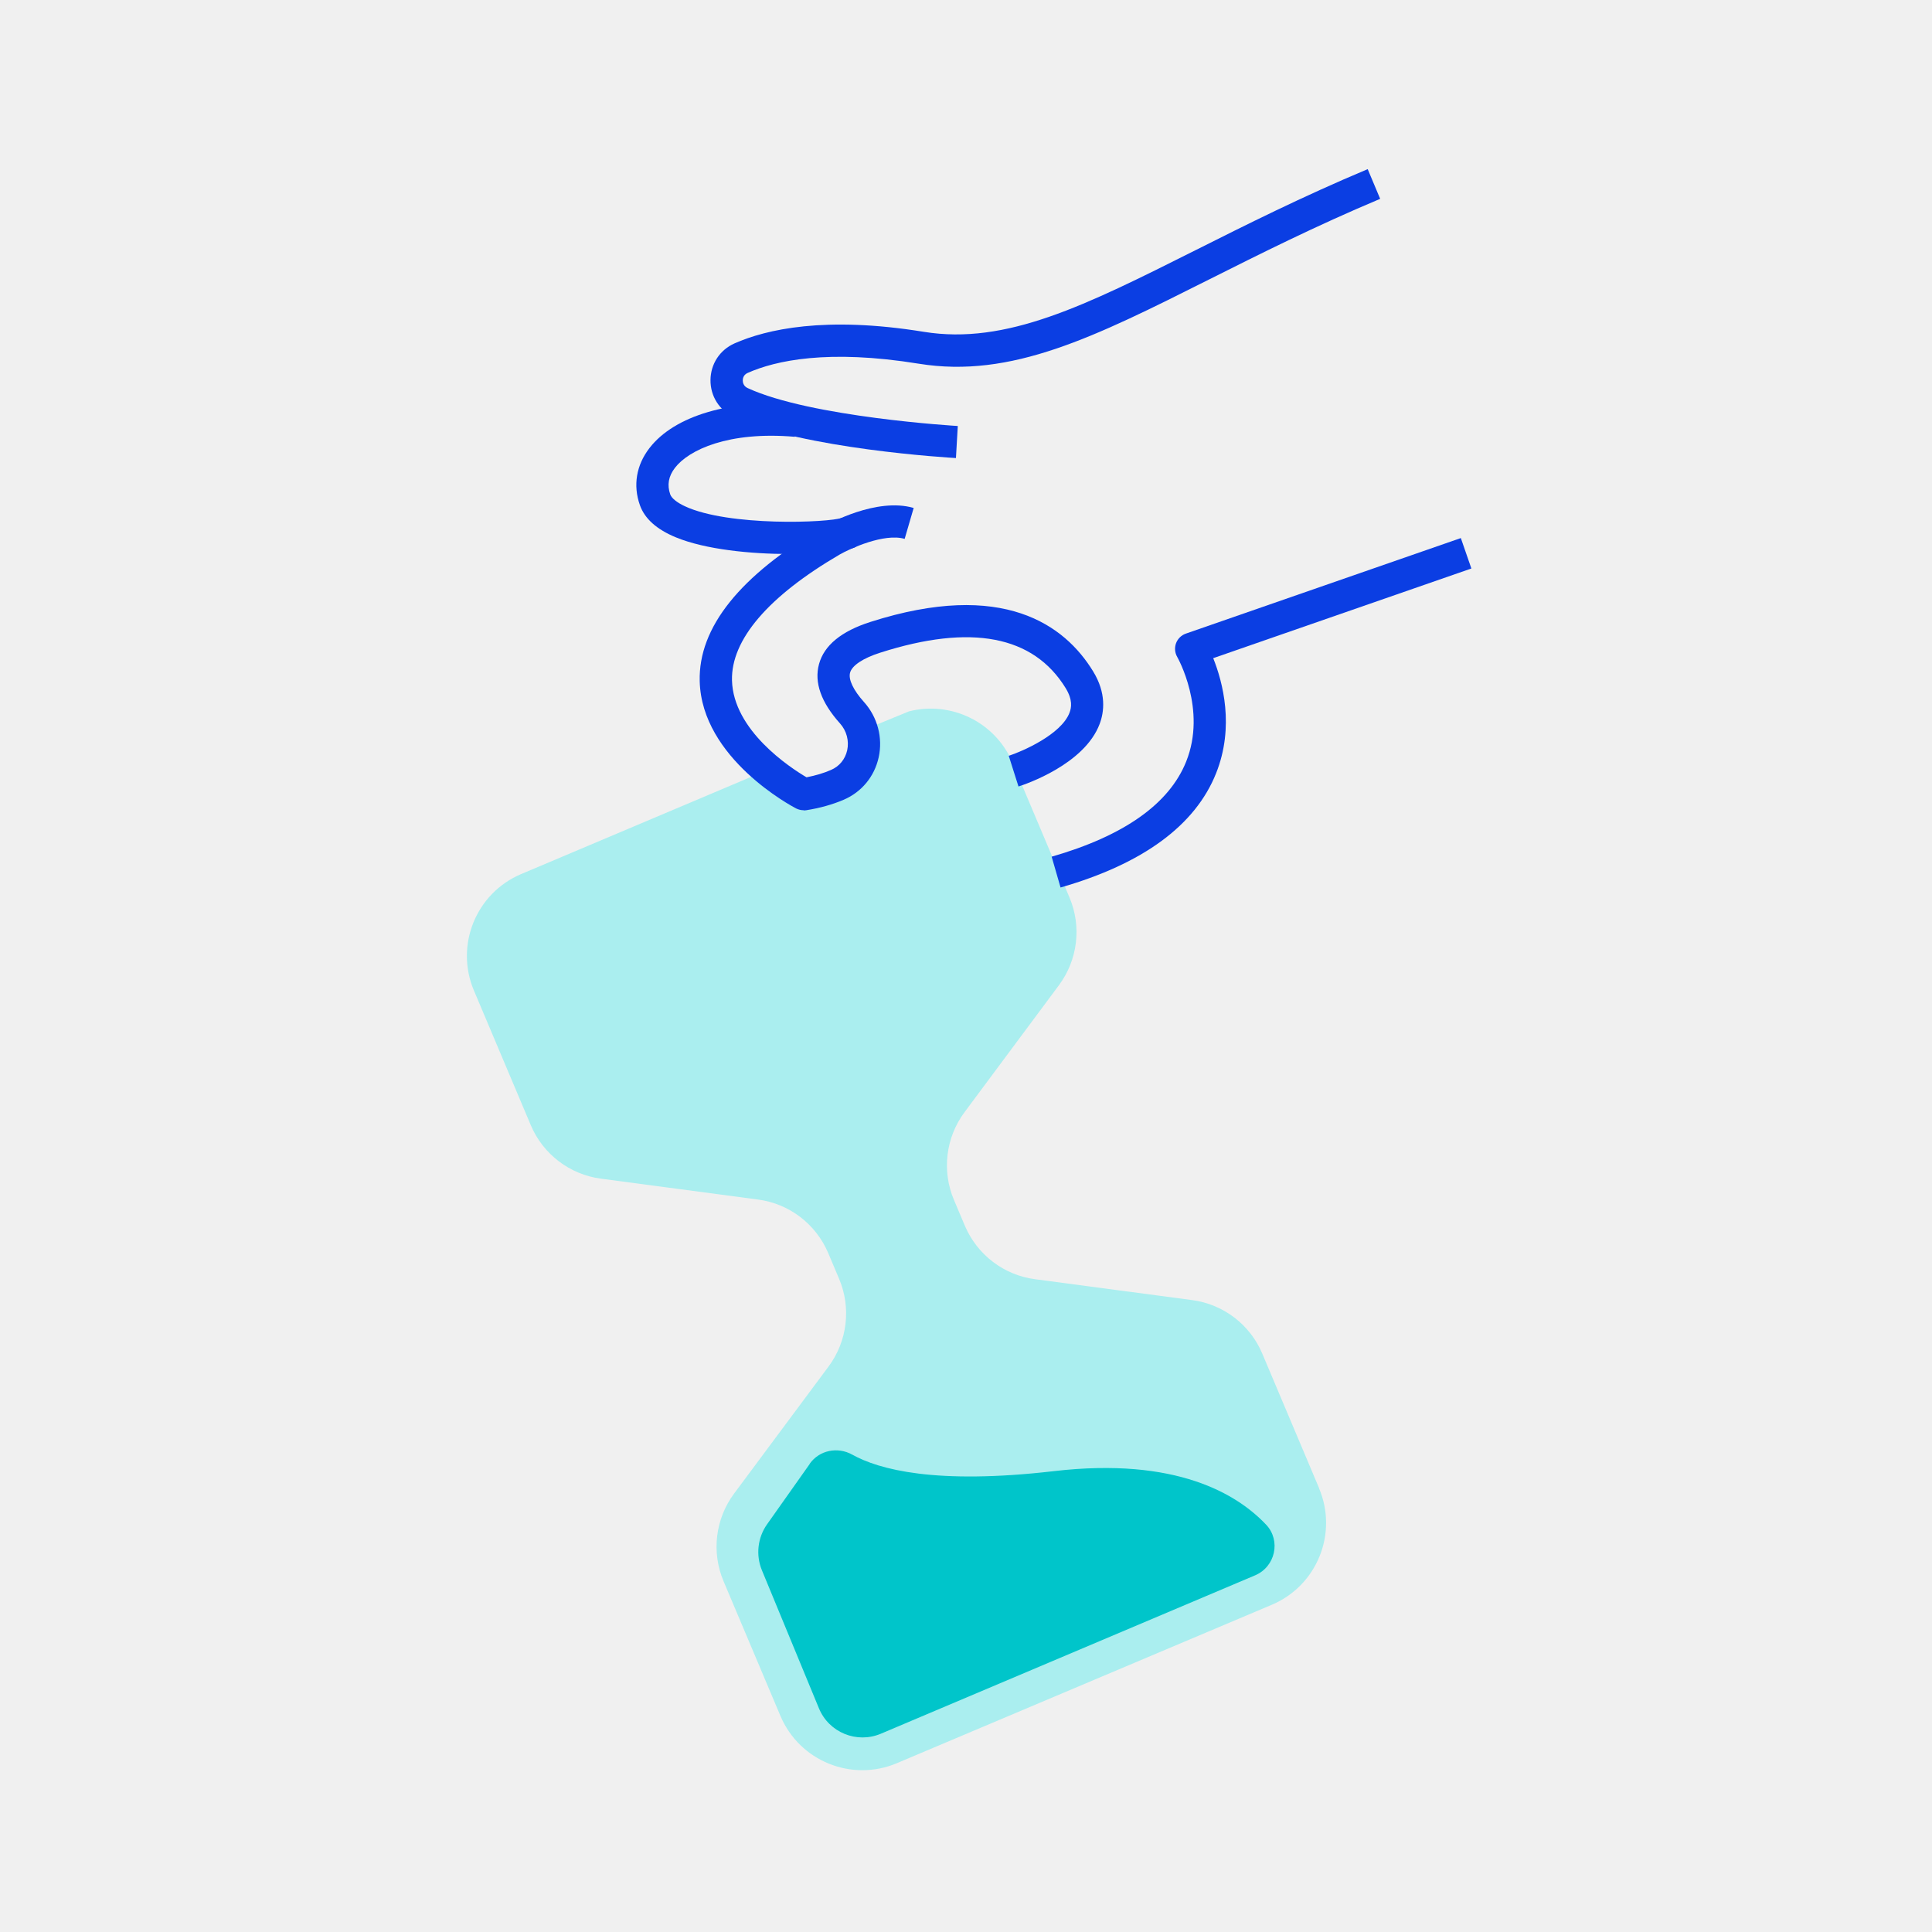
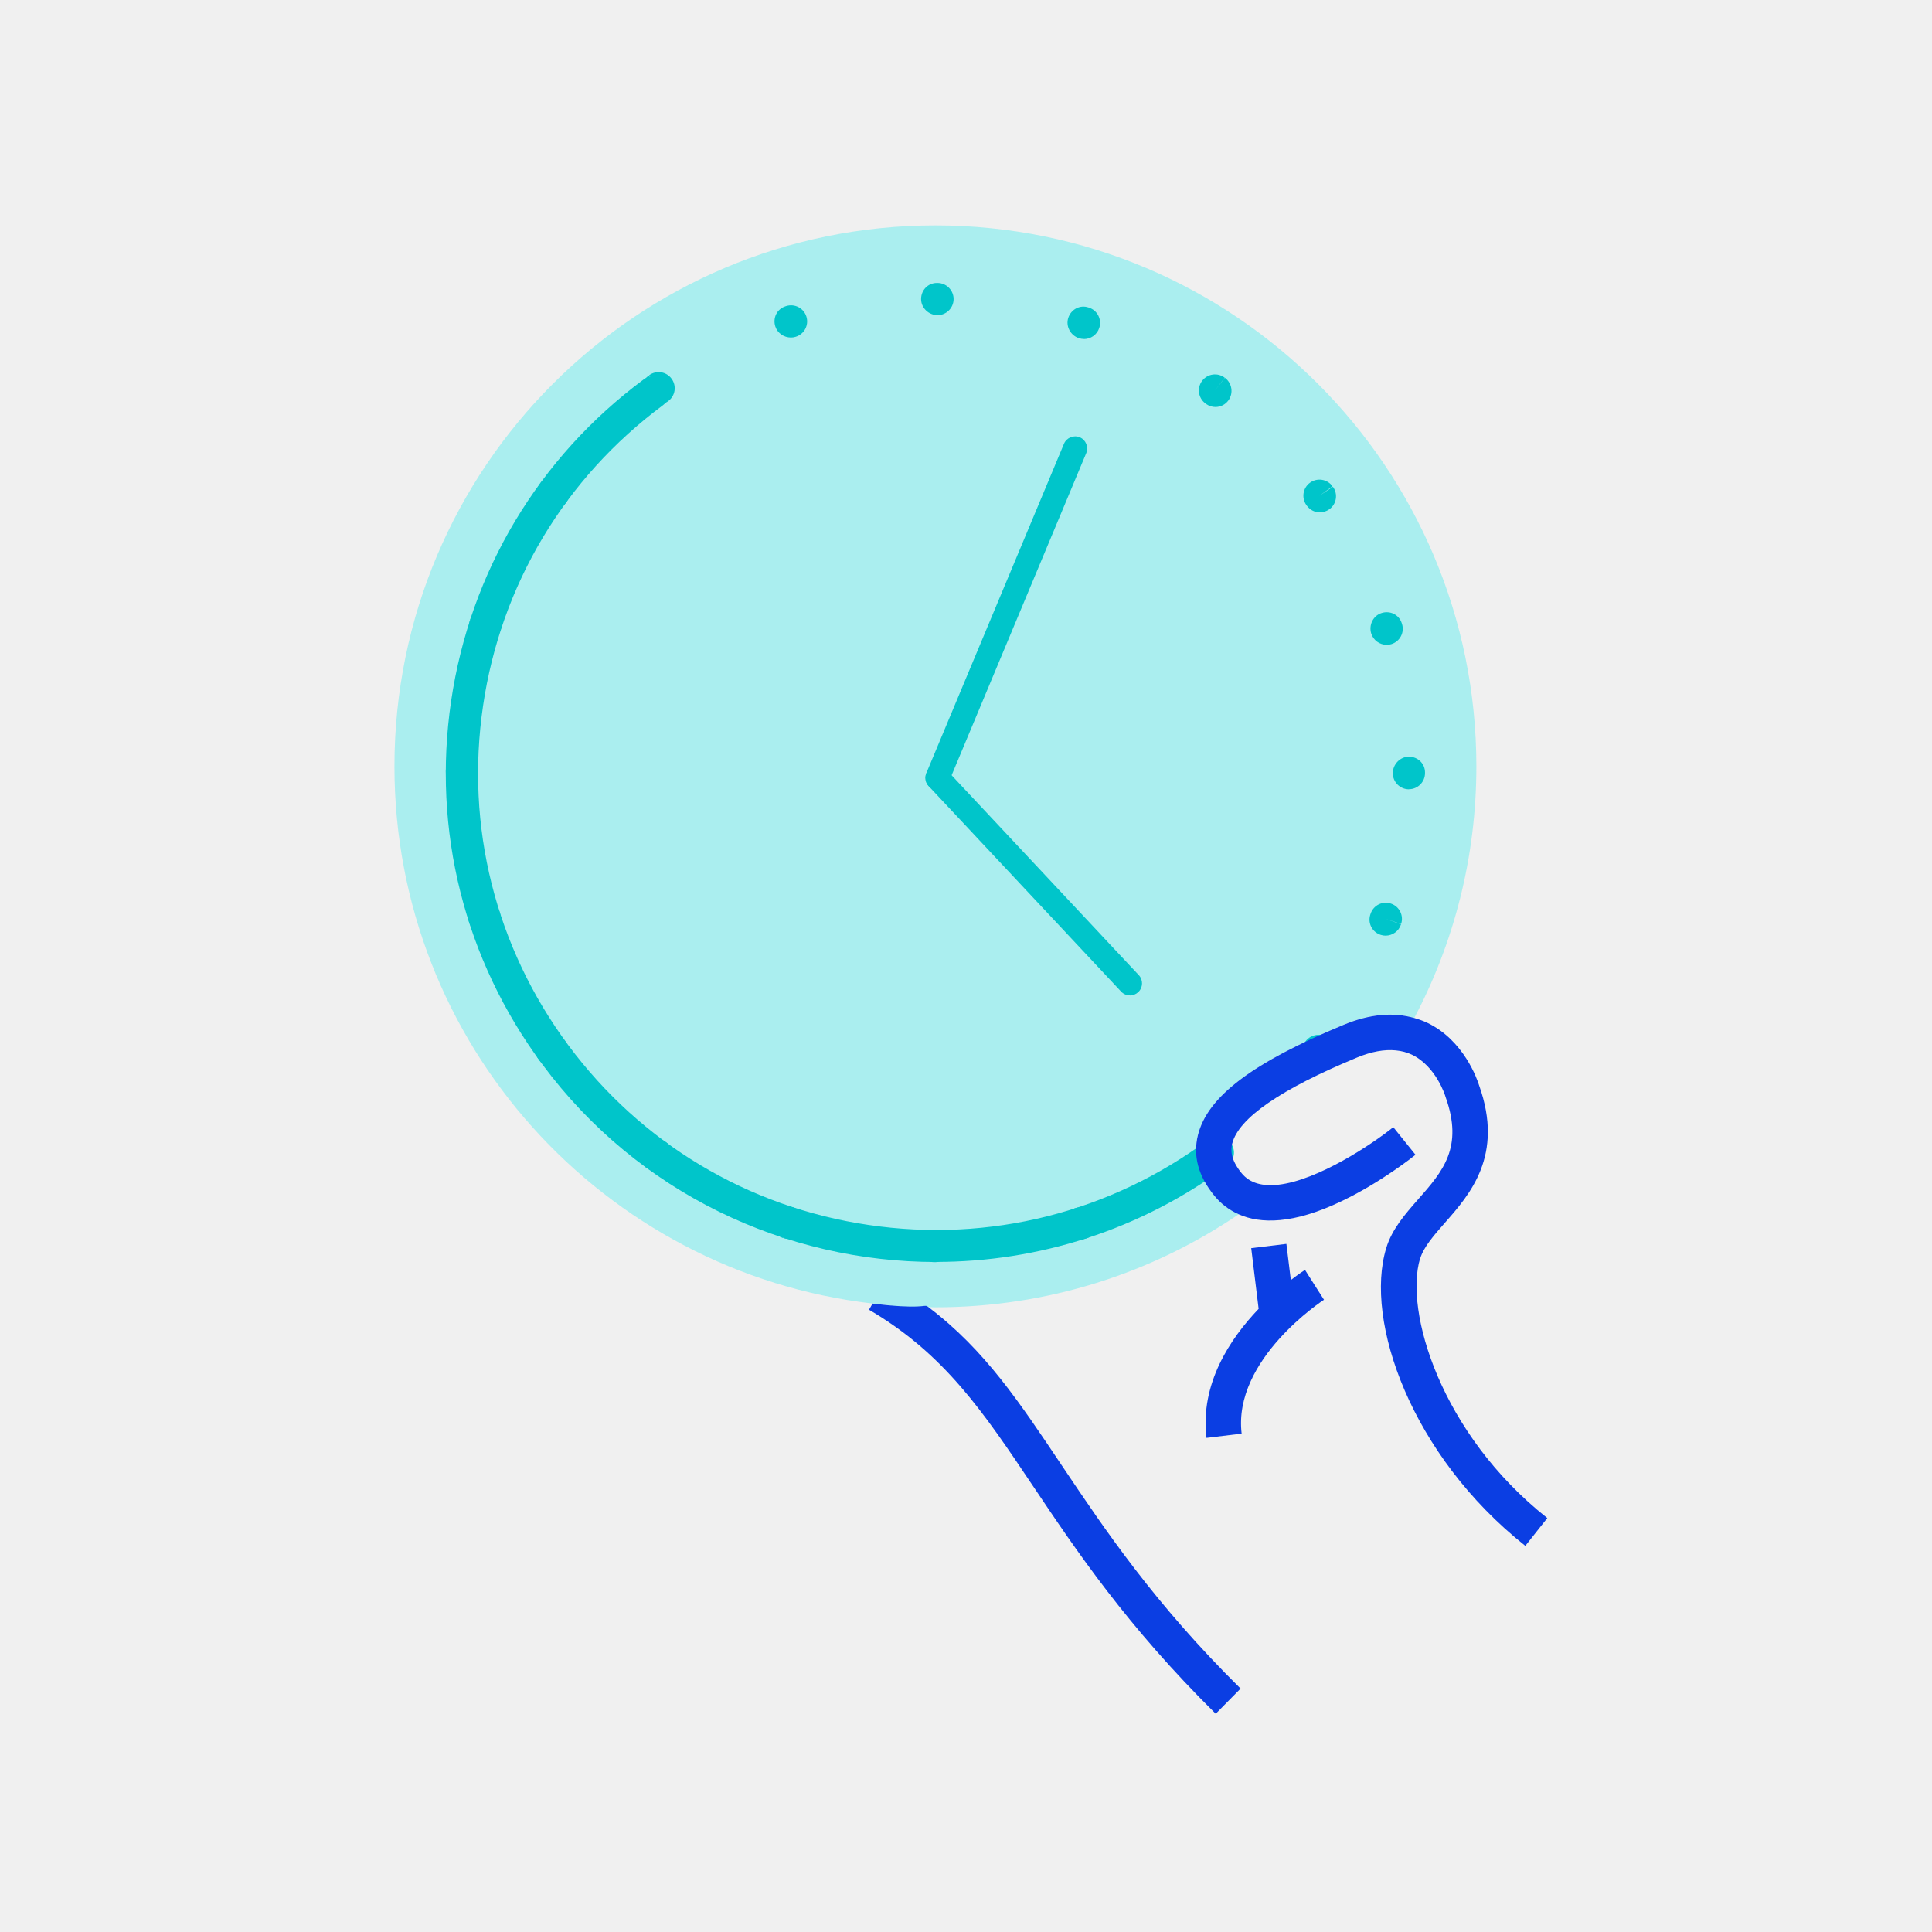
<svg xmlns="http://www.w3.org/2000/svg" viewBox="0 0 240 240" fill="none">
-   <g clip-path="url(#clip0_11084_65733)">
-     <path d="M163.87 184.88L156.8 168.14C155.28 164.54 151.96 162.01 148.08 161.5L128.58 158.91C124.7 158.4 121.39 155.87 119.86 152.27L119.18 150.66L118.5 149.05C116.98 145.45 117.48 141.31 119.81 138.17L131.55 122.38C133.88 119.24 134.38 115.1 132.86 111.5L125.79 94.76C123.64 89.67 118.11 87.04 112.91 88.37L107.33 90.66L106.63 95.11C106.63 95.11 103.28 98 103.03 97.86C102.79 97.72 98.34 97.78 98.34 97.78L95.33 95.65L64.74 108.58C59.13 110.95 56.5 117.43 58.87 123.04L65.94 139.78C67.46 143.38 70.78 145.91 74.66 146.42L94.16 149.01C98.04 149.52 101.35 152.05 102.88 155.65L103.56 157.26L104.24 158.87C105.76 162.47 105.26 166.61 102.93 169.75L91.19 185.54C88.86 188.68 88.36 192.82 89.88 196.42L96.95 213.16C99.32 218.77 105.8 221.4 111.41 219.03L142.51 205.89L157.99 199.35C163.6 196.98 166.23 190.5 163.86 184.89L163.87 184.88Z" fill="#AAEEEF" />
-     <path d="M99.82 100.65C99.5 100.65 99.19 100.57 98.9 100.43C98.42 100.18 87.16 94.23 86.92 84.62C86.75 77.94 91.92 71.49 102.29 65.43C102.96 65.04 108.88 61.76 113.5 63.1L112.38 66.94C109.83 66.2 105.59 68.15 104.3 68.89C95.44 74.07 90.81 79.47 90.93 84.51C91.08 90.72 98.12 95.34 100.19 96.56C101.31 96.34 102.33 96.04 103.22 95.65C104.26 95.21 104.99 94.32 105.24 93.21C105.5 92.03 105.17 90.78 104.35 89.87C102 87.25 101.12 84.77 101.74 82.5C102.37 80.17 104.52 78.41 108.12 77.26C124.63 71.98 132.28 77.67 135.78 83.38C137.46 86.11 137.16 88.44 136.61 89.91C134.73 94.96 127.35 97.44 126.52 97.7L125.31 93.89C126.95 93.36 131.85 91.25 132.87 88.51C133.09 87.91 133.28 86.95 132.38 85.48C128.37 78.95 120.62 77.47 109.34 81.08C107.21 81.76 105.84 82.67 105.6 83.56C105.37 84.4 106 85.73 107.33 87.21C109.01 89.08 109.69 91.65 109.15 94.09C108.62 96.47 107.04 98.39 104.8 99.35C103.42 99.94 101.86 100.38 100.15 100.65C100.05 100.67 99.94 100.67 99.84 100.67L99.82 100.65Z" fill="#0B3EE3" />
-     <path d="M131.75 110.26L130.64 106.42C139.61 103.84 145.24 99.87 147.35 94.61C149.95 88.14 146.28 81.68 146.24 81.61C145.94 81.09 145.89 80.47 146.09 79.91C146.3 79.35 146.74 78.91 147.31 78.71L181.47 66.84L182.78 70.62L150.71 81.76C151.89 84.71 153.38 90.26 151.07 96.05C148.49 102.53 141.98 107.31 131.74 110.25L131.75 110.26Z" fill="#0B3EE3" />
-     <path d="M98.03 68.82C93.29 68.82 87.64 68.27 83.96 66.75C81.59 65.78 80.08 64.43 79.49 62.75C78.62 60.3 79.04 57.78 80.68 55.66C83.79 51.62 90.84 49.56 99.07 50.27L98.73 54.26C90.48 53.55 85.56 55.89 83.85 58.11C83.04 59.16 82.85 60.24 83.26 61.42C83.43 61.89 84.08 62.42 85.06 62.88C90.51 65.43 102.93 64.94 104.63 64.32L106.32 67.94C105.25 68.46 101.95 68.83 98.04 68.83L98.03 68.82Z" fill="#0B3EE3" />
-     <path d="M118.74 56.9C117.97 56.86 99.72 55.77 91.19 51.83C89.37 50.99 88.24 49.22 88.26 47.21C88.28 45.21 89.42 43.47 91.24 42.66C95.2 40.91 102.5 39.23 114.76 41.22C125.01 42.88 134.84 37.94 148.47 31.1C154.69 27.98 161.73 24.44 169.9 21.01L171.45 24.7C163.41 28.08 156.43 31.59 150.27 34.68C135.98 41.86 125.65 47.05 114.13 45.18C102.84 43.35 96.34 44.79 92.87 46.33C92.33 46.57 92.27 47.05 92.27 47.25C92.27 47.45 92.32 47.96 92.88 48.21C100.72 51.83 118.8 52.91 118.98 52.92L118.75 56.91L118.74 56.9Z" fill="#0B3EE3" />
-     <path d="M100.6 181.84L95.29 189.35C94.11 191.02 93.87 193.18 94.65 195.07L101.73 212.21C102.97 215.22 106.43 216.63 109.42 215.37L155.92 195.69C158.42 194.63 159.15 191.39 157.29 189.41C153.7 185.6 146.12 180.98 130.92 182.75C116.21 184.46 109.17 182.54 105.87 180.7C104.06 179.69 101.78 180.14 100.58 181.84H100.6Z" fill="#00C5CA" />
+   <g clip-path="url(#clip0_14929_5176)">
+     <path d="M150.86 148.54C148.86 146.11 148.17 143.57 148.81 140.99C150 136.21 155.59 131.98 166.92 127.29C170.12 125.96 173.06 125.69 175.69 126.45C180.61 117.11 183.4 106.48 183.4 95.2C183.4 58.09 153.32 28 116.2 28C79.08 28 49 58.09 49 95.2C49 129.67 74.96 158.06 108.39 161.93L110.64 162.17C112.53 163.28 113.68 162.01 115.35 162.38C115.63 162.38 115.92 162.4 116.2 162.4C130.17 162.4 143.14 158.14 153.88 150.84C152.57 150.26 151.58 149.42 150.85 148.54H150.86Z" fill="#AAEEEF" />
+     <path d="M116.28 156.77C97.67 156.77 79.3 148.29 67.38 132.23C57.69 119.19 53.67 103.15 56.04 87.08C58.41 71.01 66.9 56.83 79.95 47.14C80.84 46.48 82.09 46.67 82.75 47.55C83.41 48.43 83.22 49.69 82.34 50.35C70.16 59.4 62.22 72.65 60.01 87.66C57.79 102.67 61.55 117.65 70.6 129.84C79.65 142.02 92.9 149.96 107.91 152.17C122.92 154.39 137.9 150.63 150.09 141.58C150.98 140.92 152.23 141.11 152.89 141.99C153.55 142.87 153.36 144.13 152.48 144.79C141.61 152.86 128.9 156.76 116.3 156.76L116.28 156.77Z" fill="#00C5CA" />
+     <path d="M116.14 156.79H116.05C114.95 156.79 114.05 155.89 114.05 154.79C114.05 153.69 114.95 152.79 116.05 152.79C117.15 152.79 118.1 153.69 118.1 154.79C118.1 155.89 117.25 156.79 116.15 156.79H116.14ZM134.24 153.97C133.38 153.97 132.59 153.41 132.32 152.54C132 151.48 132.6 150.37 133.66 150.05C134.7 149.74 135.85 150.31 136.18 151.35C136.51 152.39 135.99 153.49 134.95 153.84C134.93 153.84 134.82 153.88 134.8 153.89C134.61 153.95 134.42 153.97 134.22 153.97H134.24ZM97.95 153.9C97.74 153.9 97.53 153.87 97.32 153.8L97.95 151.9L97.28 153.79C96.23 153.46 95.63 152.34 95.96 151.29C96.28 150.24 97.39 149.65 98.44 149.96C98.46 149.96 98.57 150 98.59 150.01C99.64 150.36 100.2 151.49 99.85 152.54C99.57 153.38 98.79 153.91 97.95 153.91V153.9ZM150.67 145.63C150.05 145.63 149.45 145.35 149.05 144.81C148.4 143.92 148.59 142.67 149.49 142.02L149.57 141.96C150.47 141.31 151.72 141.52 152.36 142.41C153 143.3 152.8 144.56 151.91 145.2L150.74 143.58L151.85 145.25C151.49 145.51 151.08 145.63 150.67 145.63ZM81.55 145.5C81.13 145.5 80.7 145.37 80.34 145.09L81.55 143.5L80.32 145.08C79.44 144.43 79.23 143.18 79.87 142.29C80.51 141.4 81.72 141.18 82.62 141.8C82.64 141.82 82.74 141.89 82.77 141.91C83.65 142.58 83.82 143.83 83.15 144.71C82.76 145.23 82.16 145.5 81.56 145.5H81.55ZM163.72 132.61C163.32 132.61 162.92 132.49 162.57 132.24C161.68 131.6 161.46 130.39 162.08 129.49C162.1 129.47 162.17 129.37 162.19 129.34C162.86 128.46 164.11 128.29 164.99 128.96C165.87 129.63 166.04 130.88 165.37 131.76L163.78 130.55L165.36 131.78C164.96 132.31 164.35 132.6 163.73 132.6L163.72 132.61ZM68.55 132.45C67.93 132.45 67.32 132.16 66.93 131.62L68.55 130.45L66.88 131.56C66.23 130.67 66.42 129.42 67.32 128.77C68.21 128.12 69.46 128.31 70.11 129.21L70.17 129.29C70.82 130.19 70.61 131.44 69.72 132.08C69.37 132.33 68.96 132.46 68.55 132.46V132.45ZM172.12 116.23C171.93 116.23 171.73 116.2 171.54 116.14C170.49 115.82 169.89 114.72 170.21 113.66C170.21 113.64 170.25 113.53 170.26 113.51C170.61 112.46 171.74 111.89 172.79 112.25C173.84 112.6 174.4 113.73 174.05 114.78L172.15 114.15L174.04 114.82C173.77 115.68 172.98 116.23 172.12 116.23ZM60.17 115.99C59.35 115.99 58.59 115.49 58.31 114.66C58.31 114.64 58.27 114.53 58.26 114.51C57.94 113.45 58.54 112.34 59.6 112.02C60.66 111.71 61.77 112.3 62.09 113.36C62.4 114.41 61.83 115.56 60.79 115.88C60.58 115.95 60.37 115.98 60.16 115.98L60.17 115.99ZM175.02 98.05C173.92 98.05 173.02 97.15 173.02 96.05C173.02 94.95 173.92 94 175.02 94C176.12 94 177.02 94.85 177.02 95.95V96.04C177.02 97.14 176.12 98.04 175.02 98.04V98.05ZM57.38 97.79C56.28 97.79 55.38 96.94 55.38 95.84V95.75C55.38 94.65 56.28 93.75 57.38 93.75C58.48 93.75 59.38 94.65 59.38 95.75C59.38 96.85 58.48 97.8 57.38 97.8V97.79ZM172.25 80.1C171.39 80.1 170.6 79.54 170.33 78.67C170.02 77.62 170.59 76.47 171.63 76.15C172.67 75.82 173.77 76.34 174.12 77.38C174.12 77.4 174.16 77.51 174.17 77.53C174.49 78.59 173.89 79.7 172.83 80.02C172.64 80.08 172.45 80.1 172.25 80.1ZM60.28 79.65C60.07 79.65 59.86 79.62 59.65 79.55C58.6 79.2 58.04 78.07 58.39 77.02L60.29 77.65L58.4 76.98C58.73 75.93 59.85 75.33 60.9 75.66C61.95 75.98 62.55 77.08 62.23 78.14C62.23 78.16 62.19 78.27 62.18 78.29C61.9 79.13 61.12 79.66 60.28 79.66V79.65ZM163.97 63.65C163.35 63.65 162.75 63.37 162.35 62.83L162.29 62.75C161.64 61.85 161.85 60.6 162.74 59.96C163.64 59.31 164.89 59.52 165.53 60.41L163.91 61.58L165.58 60.47C166.23 61.36 166.04 62.61 165.14 63.26C164.78 63.52 164.37 63.64 163.96 63.64L163.97 63.65ZM68.69 63.27C68.27 63.27 67.84 63.14 67.48 62.86C66.6 62.19 66.43 60.94 67.1 60.06L68.69 61.27L67.11 60.04C67.76 59.16 69.01 58.95 69.9 59.59C70.79 60.23 71.01 61.44 70.39 62.34C70.37 62.36 70.3 62.46 70.28 62.49C69.89 63.01 69.29 63.28 68.69 63.28V63.27ZM150.99 50.56C150.6 50.56 150.21 50.45 149.87 50.21C149.85 50.19 149.75 50.12 149.72 50.1C148.84 49.43 148.67 48.18 149.34 47.3C150.01 46.42 151.26 46.25 152.14 46.92L150.93 48.51L152.16 46.93C153.04 47.58 153.25 48.83 152.61 49.72C152.22 50.27 151.61 50.56 150.98 50.56H150.99ZM81.75 50.28C81.13 50.28 80.52 49.99 80.13 49.45C79.48 48.55 79.69 47.3 80.58 46.66L81.75 48.28L80.64 46.61C81.53 45.96 82.78 46.15 83.43 47.05C84.08 47.94 83.89 49.19 82.99 49.84L82.91 49.9C82.56 50.15 82.15 50.28 81.74 50.28H81.75ZM134.65 42.11C134.44 42.11 134.23 42.08 134.02 42.01C132.97 41.66 132.36 40.51 132.71 39.47C133.06 38.43 134.15 37.84 135.2 38.19L135.29 38.22C136.34 38.57 136.9 39.7 136.55 40.75C136.27 41.59 135.49 42.12 134.65 42.12V42.11ZM98.25 41.93C97.39 41.93 96.58 41.39 96.31 40.55C95.98 39.51 96.5 38.41 97.54 38.06C97.56 38.06 97.67 38.02 97.69 38.01C98.75 37.7 99.86 38.29 100.18 39.35C100.5 40.41 99.9 41.52 98.84 41.84C98.65 41.9 98.45 41.93 98.25 41.93ZM116.47 39.15C115.37 39.15 114.42 38.25 114.42 37.15C114.42 36.05 115.27 35.15 116.37 35.15H116.46C117.56 35.15 118.46 36.05 118.46 37.15C118.46 38.25 117.56 39.15 116.46 39.15H116.47Z" fill="#00C5CA" />
+     <path d="M140.36 123.65C139.96 123.65 139.56 123.49 139.27 123.18L115.37 97.66C114.8 97.06 114.83 96.11 115.44 95.54C116.04 94.97 116.99 95 117.56 95.61L141.46 121.13C142.03 121.73 142 122.68 141.39 123.25C141.1 123.52 140.73 123.66 140.36 123.66V123.65Z" fill="#00C5CA" />
+     <path d="M116.46 98.13C116.27 98.13 116.07 98.09 115.88 98.01C115.12 97.69 114.76 96.81 115.07 96.05L132.17 55.13C132.49 54.37 133.37 54.01 134.13 54.32C134.89 54.64 135.25 55.52 134.94 56.28L117.84 97.2C117.6 97.78 117.04 98.12 116.46 98.12V98.13Z" fill="#00C5CA" />
+     <path d="M176.42 156.34C176.86 154.89 178.14 153.44 179.49 151.9C182.6 148.37 186.85 143.53 183.74 134.83C183.52 134.11 181.85 129.24 177.32 127.06C176.79 126.81 176.24 126.62 175.69 126.46C173.06 125.7 170.12 125.97 166.92 127.3C155.59 132 150 136.22 148.81 141C148.17 143.58 148.86 146.12 150.86 148.55C151.59 149.44 152.58 150.27 153.89 150.85C156.57 152.03 160.63 152.12 166.73 149.18C171.62 146.83 175.67 143.59 175.84 143.45L173.08 140.02C170.42 142.16 163.74 146.61 158.81 147.17C156.93 147.38 155.3 147.03 154.25 145.75C152.81 144 152.89 142.81 153.07 142.06C153.86 138.9 159.08 135.3 168.6 131.36C170.37 130.63 171.97 130.34 173.39 130.48C174.1 130.55 174.77 130.72 175.38 131.01C178.38 132.44 179.52 136.1 179.53 136.13C179.54 136.17 179.56 136.22 179.57 136.26C181.83 142.55 179.21 145.53 176.17 148.98C174.57 150.8 172.91 152.69 172.2 155.05C169.46 164.09 175.29 180.79 189.48 192.03L192.21 188.58C178.93 178.07 174.44 162.84 176.41 156.33L176.42 156.34Z" fill="#0B3EE3" />
+     <path d="M162.101 157.76C161.981 157.83 161.321 158.27 160.351 159.01L159.801 154.52L155.431 155.05L156.351 162.59C152.801 166.3 149.061 171.91 149.871 178.62L154.241 178.09C153.131 168.85 164.351 161.54 164.471 161.46L163.291 159.61L162.111 157.75L162.101 157.76Z" fill="#0B3EE3" />
+     <path d="M115.35 162.38C114.76 161.93 115.18 162.6 110.28 162.14L108.39 161.94L107.95 162.7C117.3 168.17 122.14 175.38 128.27 184.52C133.75 192.69 139.97 201.96 151.02 212.89L154.11 209.76C143.37 199.14 137.29 190.07 131.92 182.07C126.67 174.24 122.36 167.7 115.35 162.39V162.38Z" fill="#0B3EE3" />
  </g>
  <defs>
-     <clipPath id="clip0_11084_65733">
-       <rect width="124.79" height="198.9" fill="white" transform="translate(58 21)" />
+     <clipPath id="clip0_14929_5176">
+       <rect width="143.22" height="184.88" fill="white" transform="translate(49 28)" />
    </clipPath>
  </defs>
</svg>
